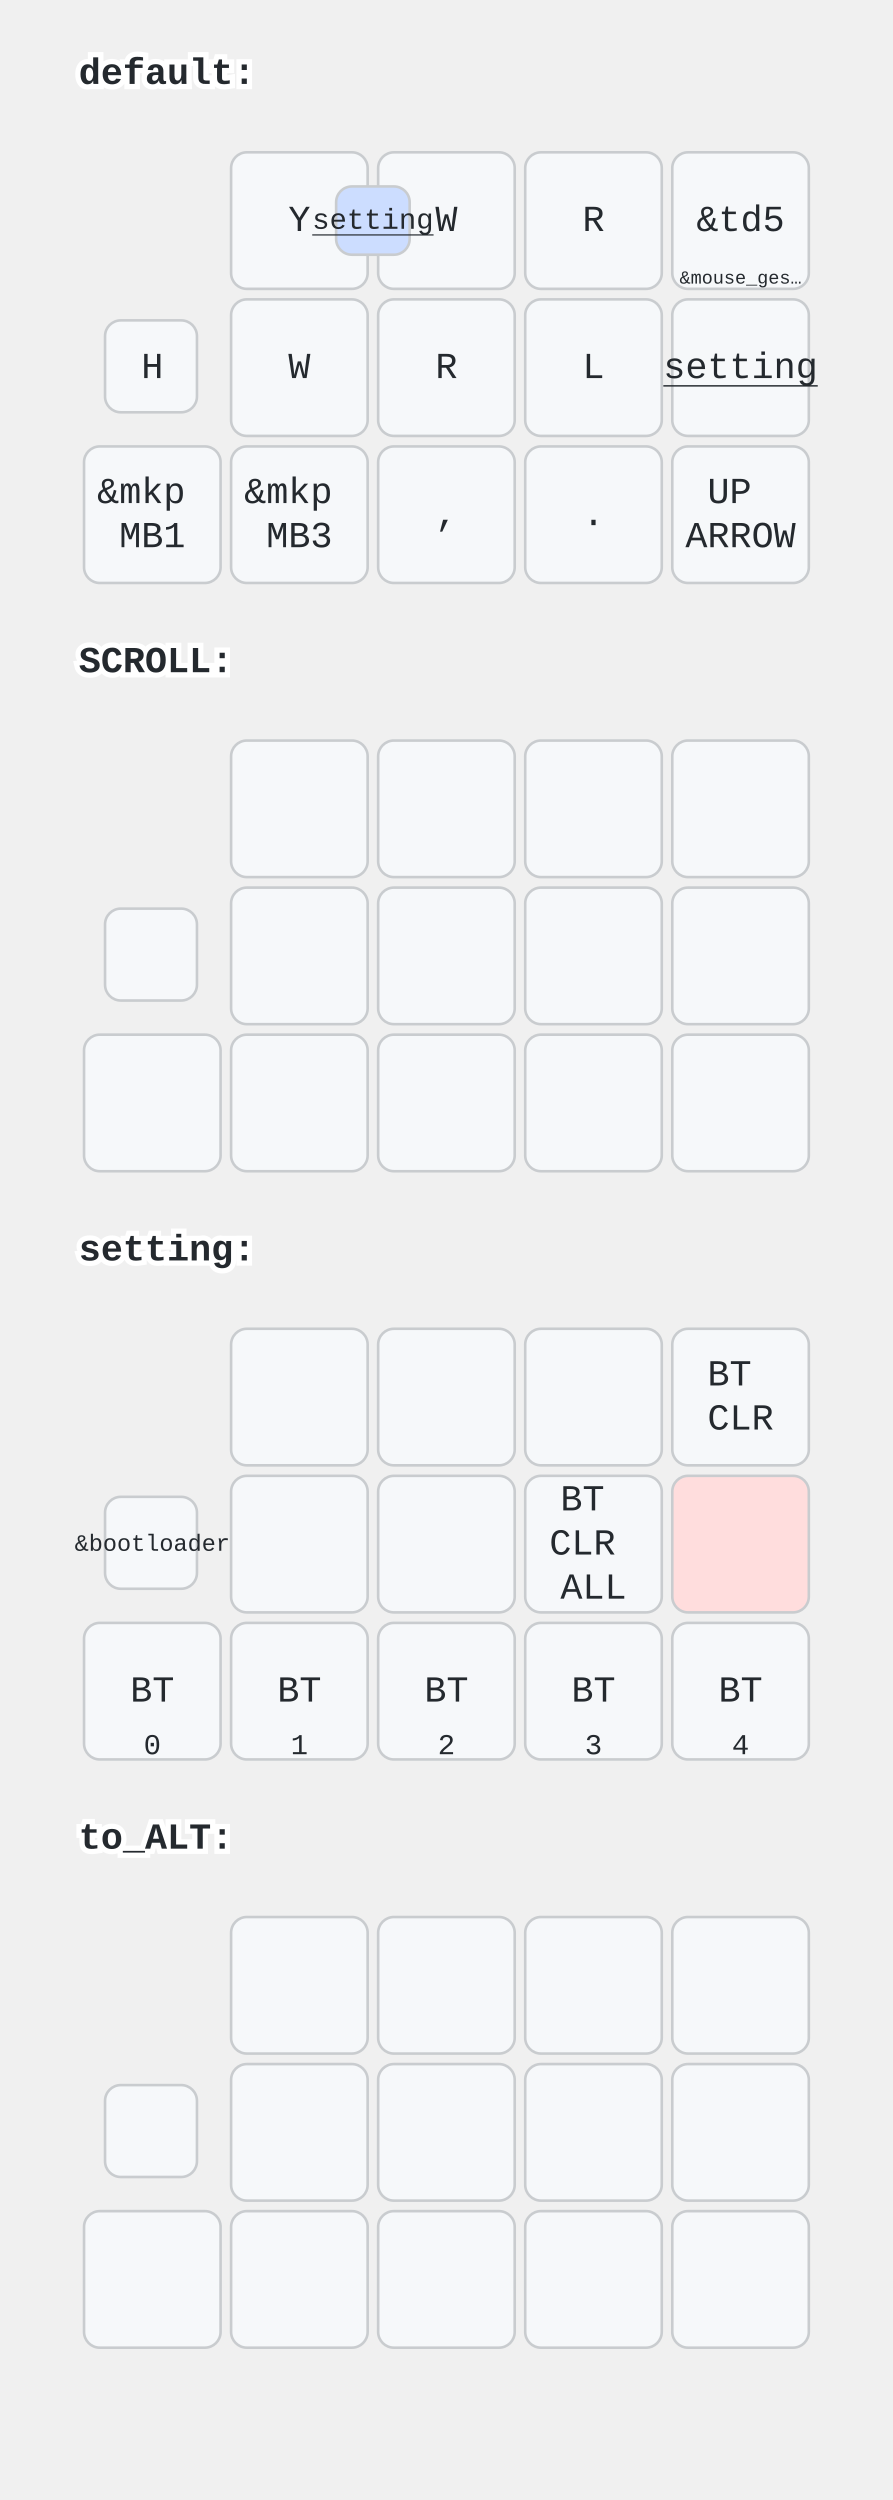
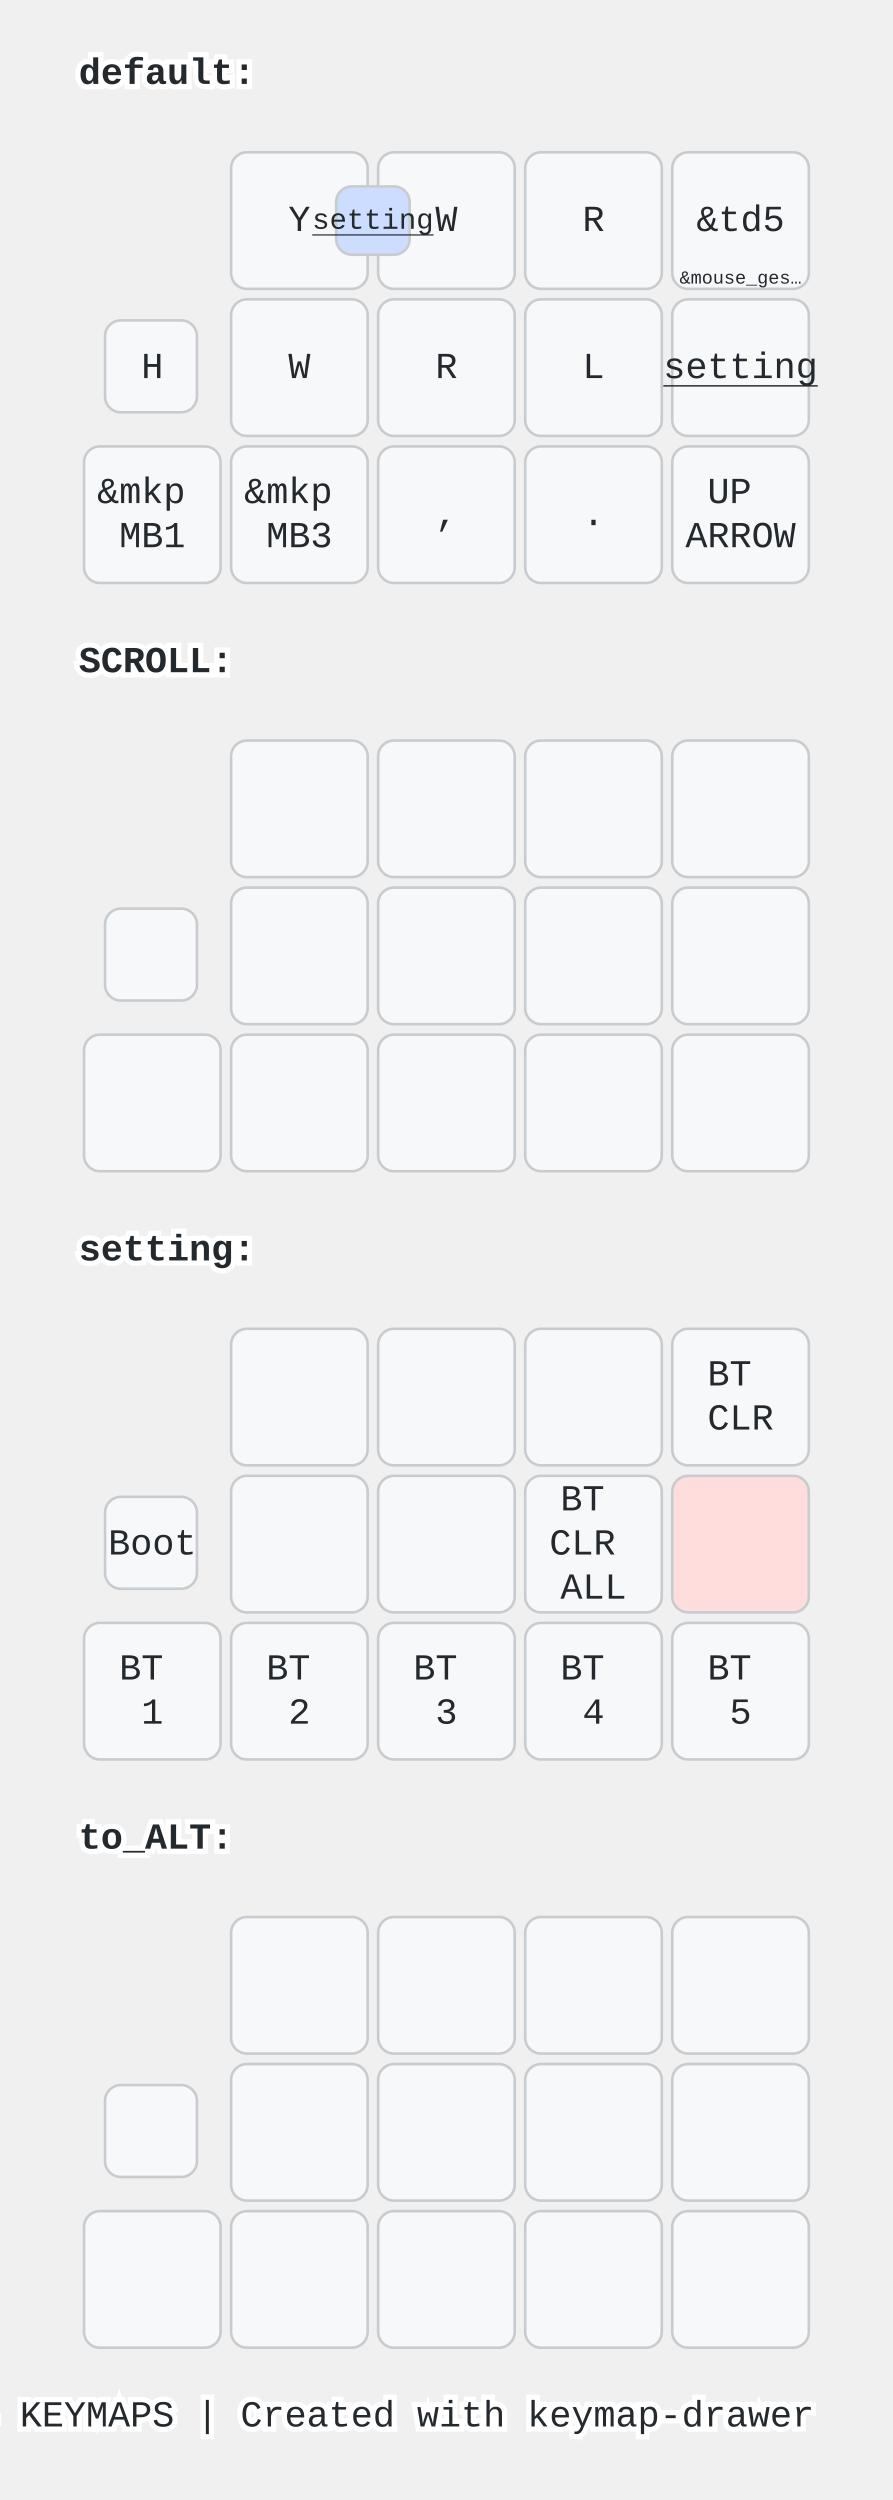
<svg xmlns="http://www.w3.org/2000/svg" width="340" height="952" viewBox="0 0 340 952" class="keymap">
  <style>/* inherit to force styles through use tags */
svg path {
    fill: inherit;
}

/* font and background color specifications */
svg.keymap {
    font-family: SFMono-Regular,Consolas,Liberation Mono,Menlo,monospace;
    font-size: 14px;
    font-kerning: normal;
    text-rendering: optimizeLegibility;
    fill: #24292e;
}

/* default key styling */
rect.key {
    fill: #f6f8fa;
}

rect.key, rect.combo {
    stroke: #c9cccf;
    stroke-width: 1;
}

/* default key side styling, only used is draw_key_sides is set */
rect.side {
    filter: brightness(90%);
}

/* color accent for combo boxes */
rect.combo, rect.combo-separate {
    fill: #cdf;
}

/* color accent for held keys */
rect.held, rect.combo.held {
    fill: #fdd;
}

/* color accent for ghost (optional) keys */
rect.ghost, rect.combo.ghost {
    stroke-dasharray: 4, 4;
    stroke-width: 2;
}

text {
    text-anchor: middle;
    dominant-baseline: middle;
}

/* styling for layer labels */
text.label {
    font-weight: bold;
    text-anchor: start;
    stroke: white;
    stroke-width: 4;
    paint-order: stroke;
}

/* styling for optional footer */
text.footer {
    text-anchor: end;
    dominant-baseline: auto;
    stroke: white;
    stroke-width: 4;
    paint-order: stroke;
}

/* styling for combo tap, and key non-tap label text */
text.combo, text.hold, text.shifted, text.left, text.right {
    font-size: 11px;
}

text.hold {
    text-anchor: middle;
    dominant-baseline: auto;
}

text.shifted {
    text-anchor: middle;
    dominant-baseline: hanging;
}

text.left {
    text-anchor: start;
}

text.right {
    text-anchor: end;
}

text.layer-activator {
    text-decoration: underline;
}

/* styling for hold/shifted label text in combo box */
text.combo.hold, text.combo.shifted, text.combo.left, text.combo.right {
    font-size: 8px;
}

/* lighter symbol for transparent keys */
text.trans {
    fill: #7b7e81;
}

/* styling for combo dendrons */
path.combo {
    stroke-width: 1;
    stroke: gray;
    fill: none;
}

/* Start Tabler Icons Cleanup */
/* cannot use height/width with glyphs */
.icon-tabler &gt; path {
    fill: inherit;
    stroke: inherit;
    stroke-width: 2;
}
/* hide tabler's default box */
.icon-tabler &gt; path[stroke="none"][fill="none"] {
    visibility: hidden;
}
/* End Tabler Icons Cleanup */
</style>
  <g transform="translate(30, 0)" class="layer-default">
    <text x="0" y="28" class="label" id="default">default:</text>
    <g transform="translate(0, 56)">
      <g transform="translate(84, 28)" class="key keypos-0">
        <rect rx="6" ry="6" x="-26" y="-26" width="52" height="52" class="key" />
        <text x="0" y="0" class="key tap">Y</text>
      </g>
      <g transform="translate(140, 28)" class="key keypos-1">
        <rect rx="6" ry="6" x="-26" y="-26" width="52" height="52" class="key" />
        <text x="0" y="0" class="key tap">W</text>
      </g>
      <g transform="translate(196, 28)" class="key keypos-2">
        <rect rx="6" ry="6" x="-26" y="-26" width="52" height="52" class="key" />
        <text x="0" y="0" class="key tap">R</text>
      </g>
      <g transform="translate(252, 28)" class="key keypos-3">
        <rect rx="6" ry="6" x="-26" y="-26" width="52" height="52" class="key" />
        <text x="0" y="0" class="key tap">&amp;td5</text>
        <text x="0" y="24" class="key hold">
          <tspan style="font-size: 64%">&amp;mouse_ges…</tspan>
        </text>
      </g>
      <g transform="translate(28, 84)" class="key keypos-4">
        <rect rx="6" ry="6" x="-18" y="-18" width="35" height="35" class="key" />
        <text x="0" y="0" class="key tap">H</text>
      </g>
      <g transform="translate(84, 84)" class="key keypos-5">
        <rect rx="6" ry="6" x="-26" y="-26" width="52" height="52" class="key" />
        <text x="0" y="0" class="key tap">W</text>
      </g>
      <g transform="translate(140, 84)" class="key keypos-6">
        <rect rx="6" ry="6" x="-26" y="-26" width="52" height="52" class="key" />
        <text x="0" y="0" class="key tap">R</text>
      </g>
      <g transform="translate(196, 84)" class="key keypos-7">
        <rect rx="6" ry="6" x="-26" y="-26" width="52" height="52" class="key" />
        <text x="0" y="0" class="key tap">L</text>
      </g>
      <g transform="translate(252, 84)" class="key keypos-8">
        <rect rx="6" ry="6" x="-26" y="-26" width="52" height="52" class="key" />
        <a href="#setting">
          <text x="0" y="0" class="key tap layer-activator">setting</text>
        </a>
      </g>
      <g transform="translate(28, 140)" class="key keypos-9">
        <rect rx="6" ry="6" x="-26" y="-26" width="52" height="52" class="key" />
        <text x="0" y="0" class="key tap">
          <tspan x="0" dy="-0.6em">&amp;mkp</tspan>
          <tspan x="0" dy="1.2em">MB1</tspan>
        </text>
      </g>
      <g transform="translate(84, 140)" class="key keypos-10">
        <rect rx="6" ry="6" x="-26" y="-26" width="52" height="52" class="key" />
        <text x="0" y="0" class="key tap">
          <tspan x="0" dy="-0.6em">&amp;mkp</tspan>
          <tspan x="0" dy="1.2em">MB3</tspan>
        </text>
      </g>
      <g transform="translate(140, 140)" class="key keypos-11">
        <rect rx="6" ry="6" x="-26" y="-26" width="52" height="52" class="key" />
        <text x="0" y="0" class="key tap">,</text>
      </g>
      <g transform="translate(196, 140)" class="key keypos-12">
        <rect rx="6" ry="6" x="-26" y="-26" width="52" height="52" class="key" />
        <text x="0" y="0" class="key tap">.</text>
      </g>
      <g transform="translate(252, 140)" class="key keypos-13">
        <rect rx="6" ry="6" x="-26" y="-26" width="52" height="52" class="key" />
        <text x="0" y="0" class="key tap">
          <tspan x="0" dy="-0.6em">UP</tspan>
          <tspan x="0" dy="1.2em">ARROW</tspan>
        </text>
      </g>
      <g class="combo combopos-0">
        <rect rx="6" ry="6" x="98" y="15" width="28" height="26" class="combo" />
        <a href="#setting">
          <text x="112" y="28" class="combo tap layer-activator">setting</text>
        </a>
      </g>
    </g>
  </g>
  <g transform="translate(30, 224)" class="layer-SCROLL">
    <text x="0" y="28" class="label" id="SCROLL">SCROLL:</text>
    <g transform="translate(0, 56)">
      <g transform="translate(84, 28)" class="key keypos-0">
        <rect rx="6" ry="6" x="-26" y="-26" width="52" height="52" class="key" />
      </g>
      <g transform="translate(140, 28)" class="key keypos-1">
        <rect rx="6" ry="6" x="-26" y="-26" width="52" height="52" class="key" />
      </g>
      <g transform="translate(196, 28)" class="key keypos-2">
        <rect rx="6" ry="6" x="-26" y="-26" width="52" height="52" class="key" />
      </g>
      <g transform="translate(252, 28)" class="key keypos-3">
        <rect rx="6" ry="6" x="-26" y="-26" width="52" height="52" class="key" />
      </g>
      <g transform="translate(28, 84)" class="key keypos-4">
        <rect rx="6" ry="6" x="-18" y="-18" width="35" height="35" class="key" />
      </g>
      <g transform="translate(84, 84)" class="key keypos-5">
        <rect rx="6" ry="6" x="-26" y="-26" width="52" height="52" class="key" />
      </g>
      <g transform="translate(140, 84)" class="key keypos-6">
        <rect rx="6" ry="6" x="-26" y="-26" width="52" height="52" class="key" />
      </g>
      <g transform="translate(196, 84)" class="key keypos-7">
        <rect rx="6" ry="6" x="-26" y="-26" width="52" height="52" class="key" />
      </g>
      <g transform="translate(252, 84)" class="key keypos-8">
        <rect rx="6" ry="6" x="-26" y="-26" width="52" height="52" class="key" />
      </g>
      <g transform="translate(28, 140)" class="key keypos-9">
        <rect rx="6" ry="6" x="-26" y="-26" width="52" height="52" class="key" />
      </g>
      <g transform="translate(84, 140)" class="key keypos-10">
        <rect rx="6" ry="6" x="-26" y="-26" width="52" height="52" class="key" />
      </g>
      <g transform="translate(140, 140)" class="key keypos-11">
        <rect rx="6" ry="6" x="-26" y="-26" width="52" height="52" class="key" />
      </g>
      <g transform="translate(196, 140)" class="key keypos-12">
        <rect rx="6" ry="6" x="-26" y="-26" width="52" height="52" class="key" />
      </g>
      <g transform="translate(252, 140)" class="key keypos-13">
        <rect rx="6" ry="6" x="-26" y="-26" width="52" height="52" class="key" />
      </g>
    </g>
  </g>
  <g transform="translate(30, 448)" class="layer-setting">
    <text x="0" y="28" class="label" id="setting">setting:</text>
    <g transform="translate(0, 56)">
      <g transform="translate(84, 28)" class="key keypos-0">
        <rect rx="6" ry="6" x="-26" y="-26" width="52" height="52" class="key" />
      </g>
      <g transform="translate(140, 28)" class="key keypos-1">
        <rect rx="6" ry="6" x="-26" y="-26" width="52" height="52" class="key" />
      </g>
      <g transform="translate(196, 28)" class="key keypos-2">
        <rect rx="6" ry="6" x="-26" y="-26" width="52" height="52" class="key" />
      </g>
      <g transform="translate(252, 28)" class="key keypos-3">
        <rect rx="6" ry="6" x="-26" y="-26" width="52" height="52" class="key" />
        <text x="0" y="0" class="key tap">
          <tspan x="0" dy="-0.6em">BT</tspan>
          <tspan x="0" dy="1.2em">CLR</tspan>
        </text>
      </g>
      <g transform="translate(28, 84)" class="key keypos-4">
        <rect rx="6" ry="6" x="-18" y="-18" width="35" height="35" class="key" />
-         <text x="0" y="0" class="key tap">
-           <tspan style="font-size: 64%">&amp;bootloader</tspan>
-         </text>
+         <text x="0" y="0" class="key tap">Boot</text>
      </g>
      <g transform="translate(84, 84)" class="key keypos-5">
        <rect rx="6" ry="6" x="-26" y="-26" width="52" height="52" class="key" />
      </g>
      <g transform="translate(140, 84)" class="key keypos-6">
        <rect rx="6" ry="6" x="-26" y="-26" width="52" height="52" class="key" />
      </g>
      <g transform="translate(196, 84)" class="key keypos-7">
        <rect rx="6" ry="6" x="-26" y="-26" width="52" height="52" class="key" />
        <text x="0" y="0" class="key tap">
          <tspan x="0" dy="-1.2em">BT</tspan>
          <tspan x="0" dy="1.2em">CLR</tspan>
          <tspan x="0" dy="1.2em">ALL</tspan>
        </text>
      </g>
      <g transform="translate(252, 84)" class="key held keypos-8">
        <rect rx="6" ry="6" x="-26" y="-26" width="52" height="52" class="key held" />
      </g>
      <g transform="translate(28, 140)" class="key keypos-9">
        <rect rx="6" ry="6" x="-26" y="-26" width="52" height="52" class="key" />
-         <text x="0" y="0" class="key tap">BT</text>
-         <text x="0" y="24" class="key hold">0</text>
+         <text x="0" y="0" class="key tap">
+           <tspan x="0" dy="-0.6em">BT</tspan>
+           <tspan x="0" dy="1.2em">1</tspan>
+         </text>
      </g>
      <g transform="translate(84, 140)" class="key keypos-10">
        <rect rx="6" ry="6" x="-26" y="-26" width="52" height="52" class="key" />
-         <text x="0" y="0" class="key tap">BT</text>
-         <text x="0" y="24" class="key hold">1</text>
+         <text x="0" y="0" class="key tap">
+           <tspan x="0" dy="-0.6em">BT</tspan>
+           <tspan x="0" dy="1.2em">2</tspan>
+         </text>
      </g>
      <g transform="translate(140, 140)" class="key keypos-11">
        <rect rx="6" ry="6" x="-26" y="-26" width="52" height="52" class="key" />
-         <text x="0" y="0" class="key tap">BT</text>
-         <text x="0" y="24" class="key hold">2</text>
+         <text x="0" y="0" class="key tap">
+           <tspan x="0" dy="-0.6em">BT</tspan>
+           <tspan x="0" dy="1.2em">3</tspan>
+         </text>
      </g>
      <g transform="translate(196, 140)" class="key keypos-12">
        <rect rx="6" ry="6" x="-26" y="-26" width="52" height="52" class="key" />
-         <text x="0" y="0" class="key tap">BT</text>
-         <text x="0" y="24" class="key hold">3</text>
+         <text x="0" y="0" class="key tap">
+           <tspan x="0" dy="-0.6em">BT</tspan>
+           <tspan x="0" dy="1.2em">4</tspan>
+         </text>
      </g>
      <g transform="translate(252, 140)" class="key keypos-13">
        <rect rx="6" ry="6" x="-26" y="-26" width="52" height="52" class="key" />
-         <text x="0" y="0" class="key tap">BT</text>
-         <text x="0" y="24" class="key hold">4</text>
+         <text x="0" y="0" class="key tap">
+           <tspan x="0" dy="-0.6em">BT</tspan>
+           <tspan x="0" dy="1.2em">5</tspan>
+         </text>
      </g>
    </g>
  </g>
  <g transform="translate(30, 672)" class="layer-to_ALT">
    <text x="0" y="28" class="label" id="to_ALT">to_ALT:</text>
    <g transform="translate(0, 56)">
      <g transform="translate(84, 28)" class="key keypos-0">
        <rect rx="6" ry="6" x="-26" y="-26" width="52" height="52" class="key" />
      </g>
      <g transform="translate(140, 28)" class="key keypos-1">
        <rect rx="6" ry="6" x="-26" y="-26" width="52" height="52" class="key" />
      </g>
      <g transform="translate(196, 28)" class="key keypos-2">
        <rect rx="6" ry="6" x="-26" y="-26" width="52" height="52" class="key" />
      </g>
      <g transform="translate(252, 28)" class="key keypos-3">
        <rect rx="6" ry="6" x="-26" y="-26" width="52" height="52" class="key" />
      </g>
      <g transform="translate(28, 84)" class="key keypos-4">
        <rect rx="6" ry="6" x="-18" y="-18" width="35" height="35" class="key" />
      </g>
      <g transform="translate(84, 84)" class="key keypos-5">
        <rect rx="6" ry="6" x="-26" y="-26" width="52" height="52" class="key" />
      </g>
      <g transform="translate(140, 84)" class="key keypos-6">
        <rect rx="6" ry="6" x="-26" y="-26" width="52" height="52" class="key" />
      </g>
      <g transform="translate(196, 84)" class="key keypos-7">
        <rect rx="6" ry="6" x="-26" y="-26" width="52" height="52" class="key" />
      </g>
      <g transform="translate(252, 84)" class="key keypos-8">
        <rect rx="6" ry="6" x="-26" y="-26" width="52" height="52" class="key" />
      </g>
      <g transform="translate(28, 140)" class="key keypos-9">
        <rect rx="6" ry="6" x="-26" y="-26" width="52" height="52" class="key" />
      </g>
      <g transform="translate(84, 140)" class="key keypos-10">
        <rect rx="6" ry="6" x="-26" y="-26" width="52" height="52" class="key" />
      </g>
      <g transform="translate(140, 140)" class="key keypos-11">
        <rect rx="6" ry="6" x="-26" y="-26" width="52" height="52" class="key" />
      </g>
      <g transform="translate(196, 140)" class="key keypos-12">
        <rect rx="6" ry="6" x="-26" y="-26" width="52" height="52" class="key" />
      </g>
      <g transform="translate(252, 140)" class="key keypos-13">
        <rect rx="6" ry="6" x="-26" y="-26" width="52" height="52" class="key" />
      </g>
    </g>
  </g>
+   <text x="310.0" y="924.0" class="footer">Enigma_04 KEYMAPS | Created with keymap-drawer</text>
</svg>
